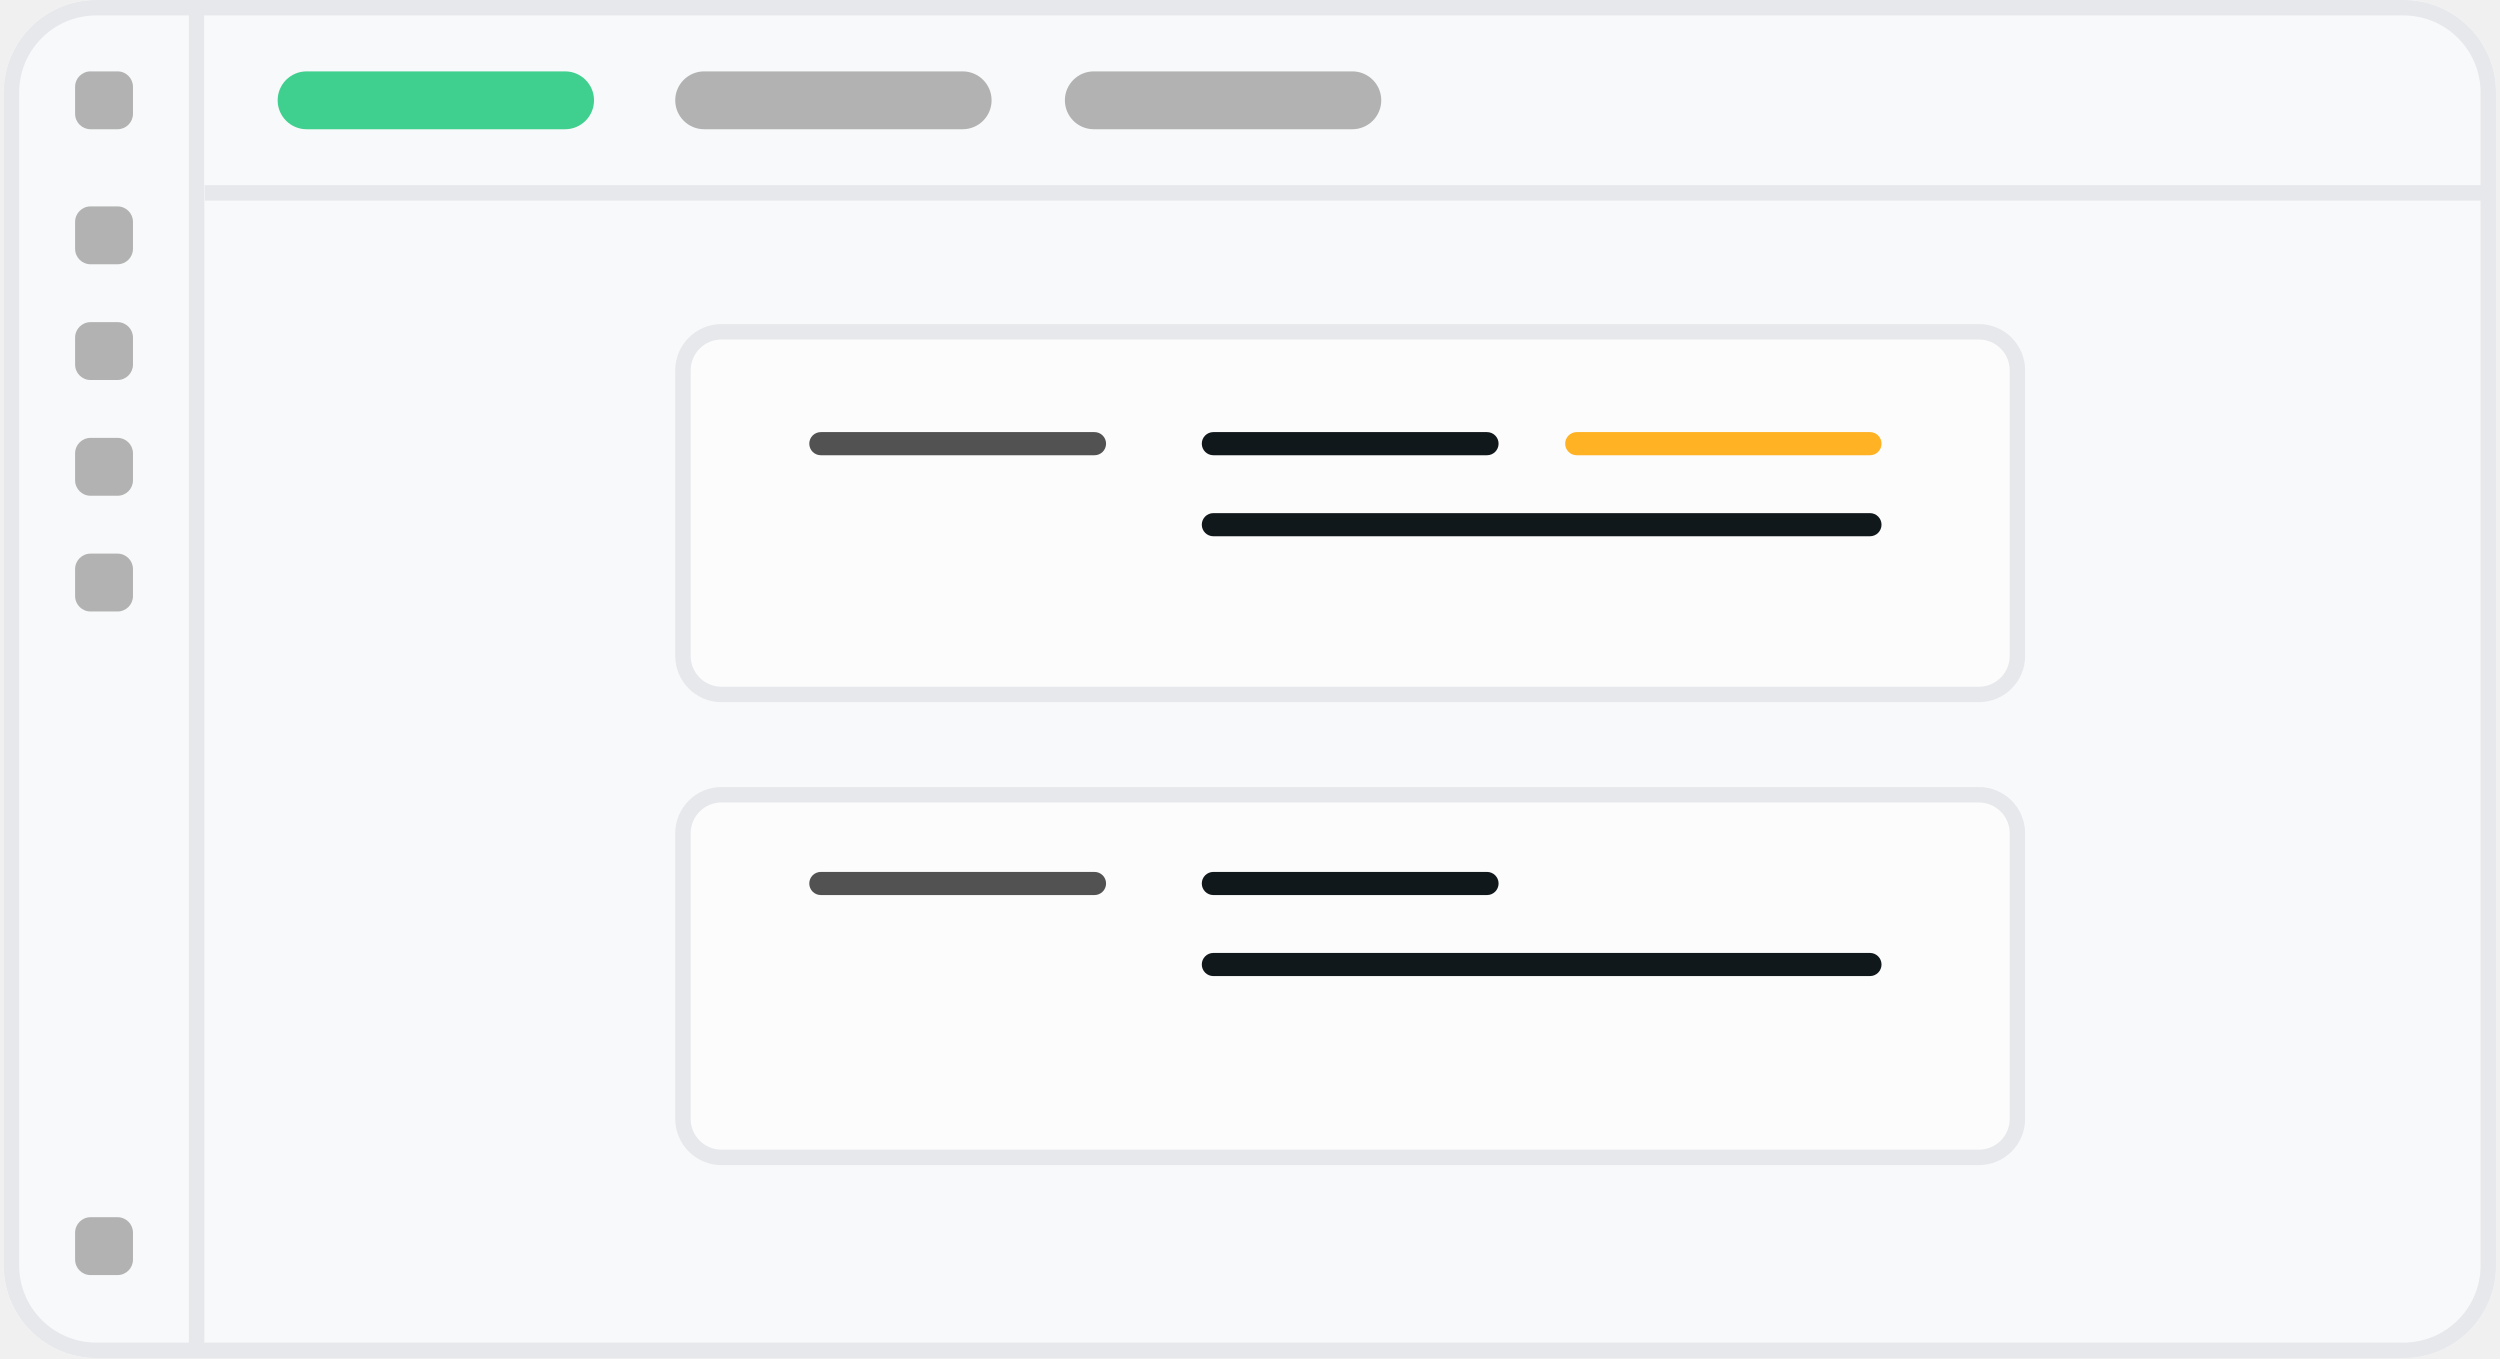
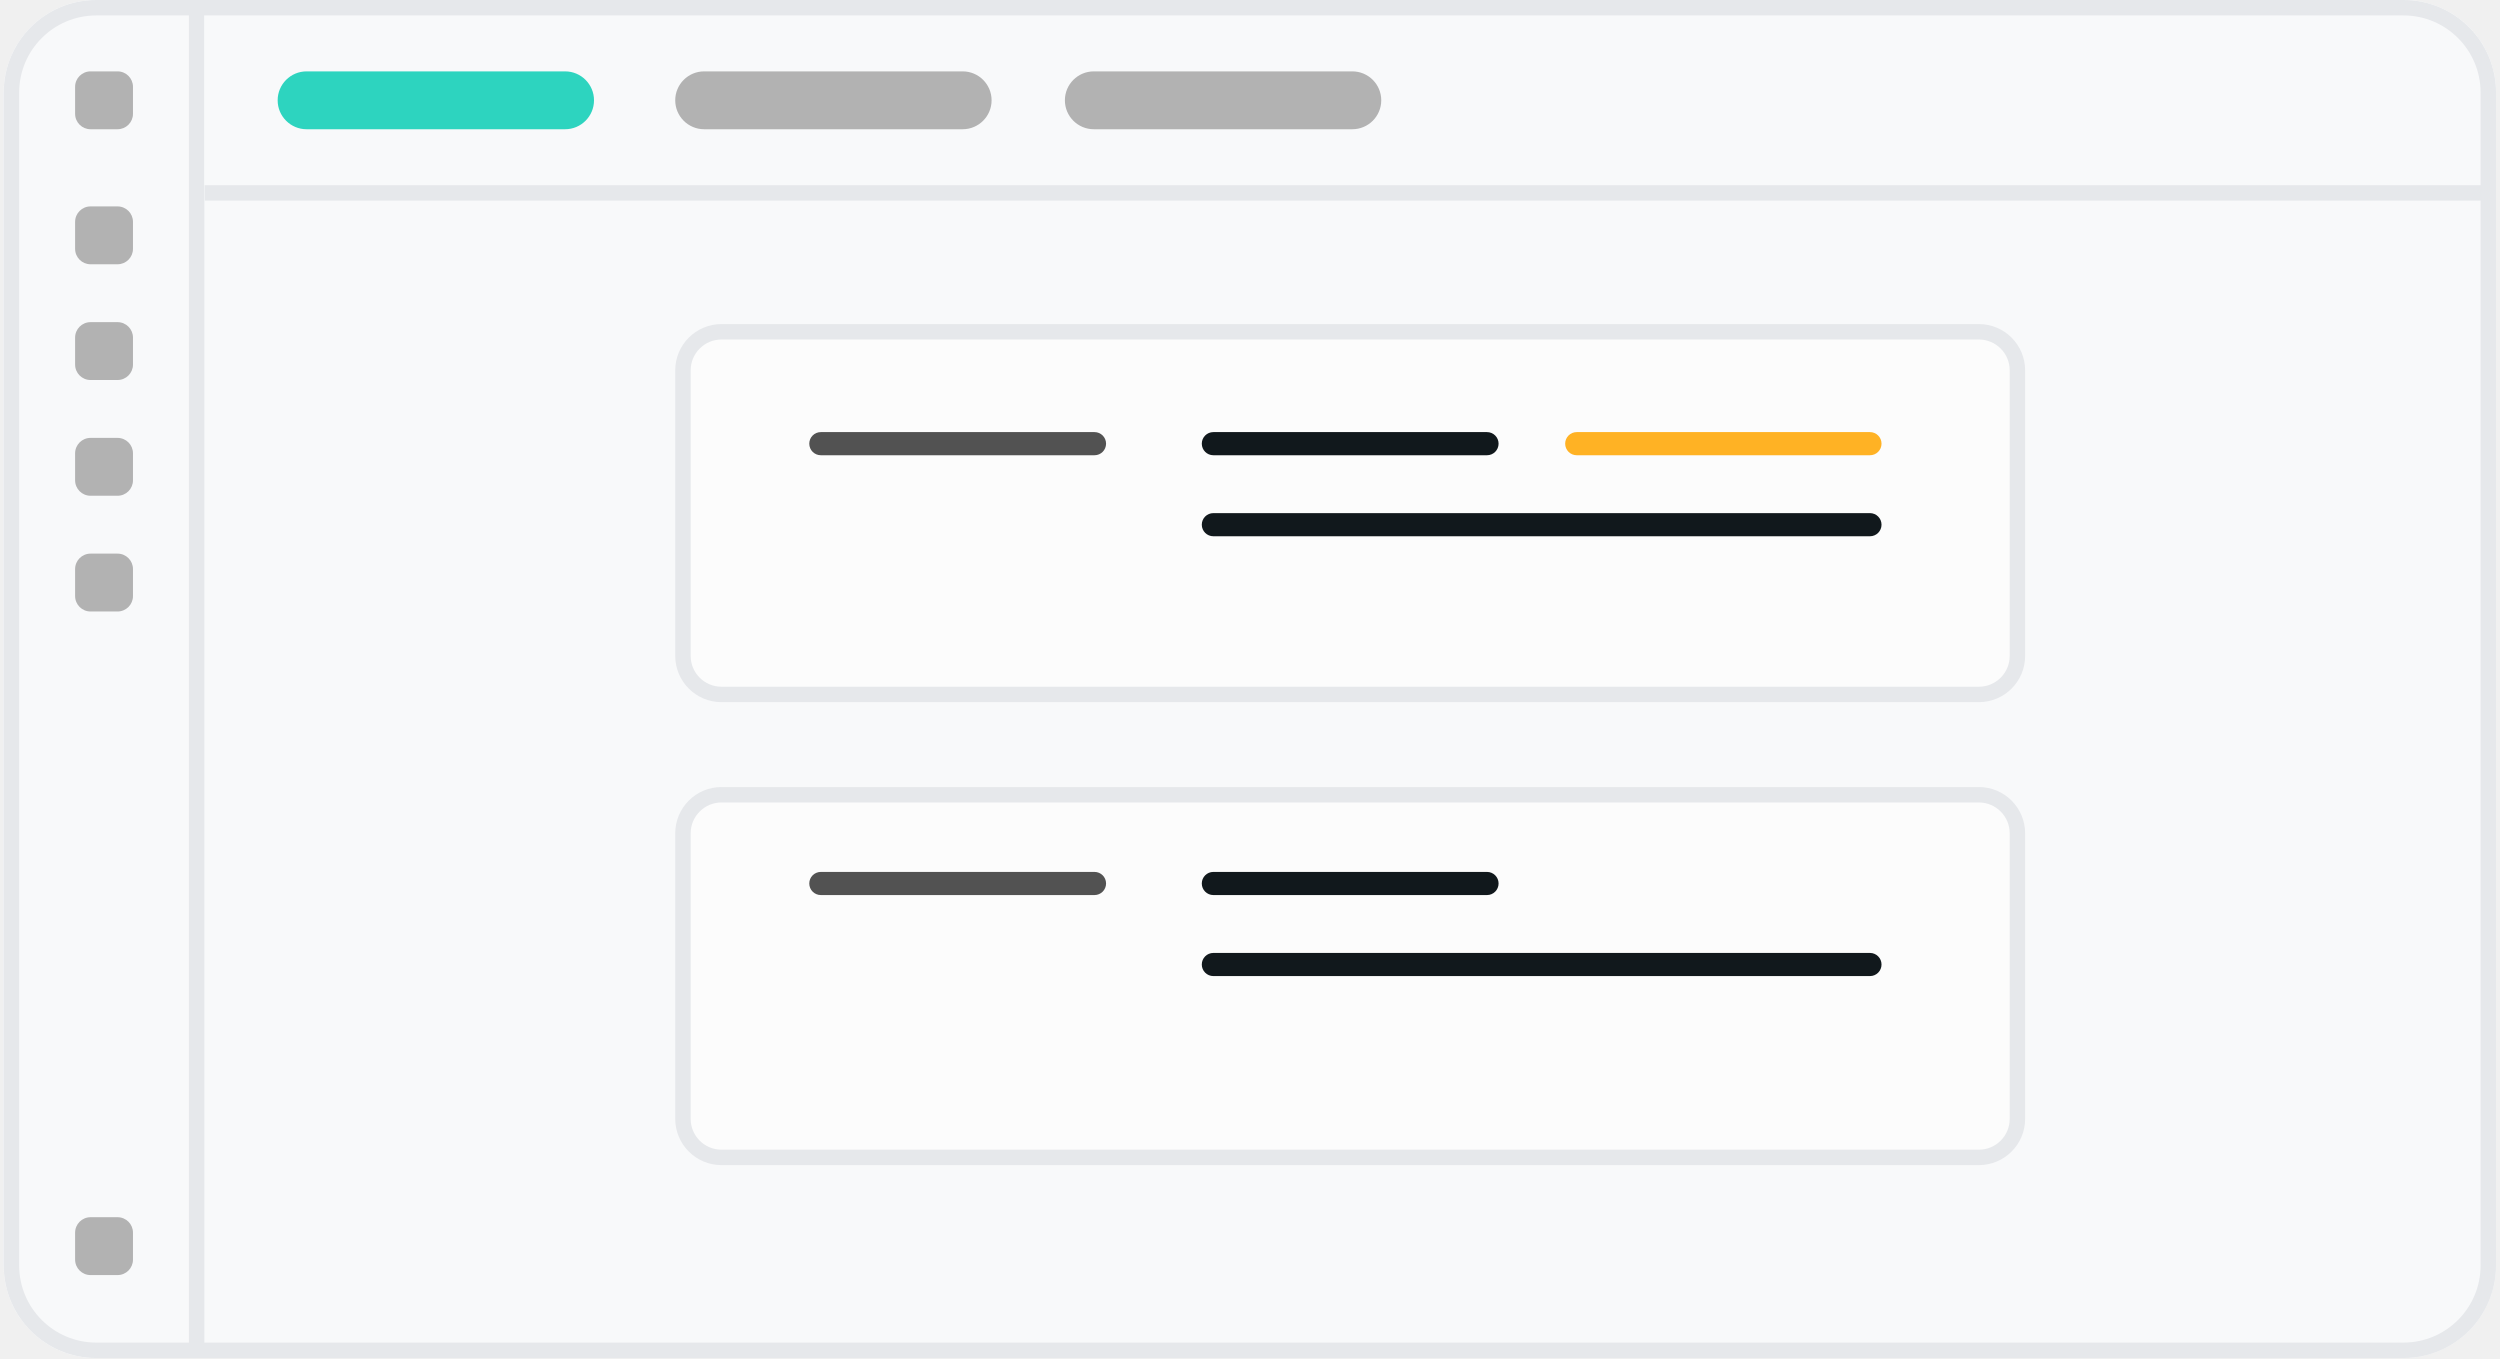
<svg xmlns="http://www.w3.org/2000/svg" viewBox="0 0 162 88" fill="none">
  <g clip-path="url(#clip0_701_65608)">
    <rect x="0.242" width="161.5" height="88" rx="6" fill="#F8F9FA" />
    <mask id="path-3-inside-1_701_65608" fill="white">
      <path d="M0.242 6C0.242 2.686 2.928 0 6.242 0H13.242V88H6.242C2.928 88 0.242 85.314 0.242 82V6Z" />
    </mask>
    <path d="M0.242 6C0.242 2.686 2.928 0 6.242 0H13.242V88H6.242C2.928 88 0.242 85.314 0.242 82V6Z" fill="#F8F9FA" />
    <path d="M0.242 0H13.242H0.242ZM13.242 88H0.242H13.242ZM0.242 88V0V88ZM14.242 0V88H12.242V0H14.242Z" fill="#E6E8EB" mask="url(#path-3-inside-1_701_65608)" />
    <mask id="path-5-inside-2_701_65608" fill="white">
      <path d="M155.742 -2.62268e-07C159.056 -1.17421e-07 161.742 2.686 161.742 6L161.742 13L13.242 13L13.242 -6.49114e-06L155.742 -2.62268e-07Z" />
    </mask>
    <path d="M155.742 -2.62268e-07C159.056 -1.17421e-07 161.742 2.686 161.742 6L161.742 13L13.242 13L13.242 -6.49114e-06L155.742 -2.62268e-07Z" fill="#F8F9FA" />
    <path d="M161.742 0L161.742 13L161.742 0ZM13.242 13L13.242 -6.49114e-06L13.242 13ZM13.242 -6.49114e-06L161.742 0L13.242 -6.49114e-06ZM161.742 14L13.242 14L13.242 12L161.742 12L161.742 14Z" fill="#E6E8EB" mask="url(#path-5-inside-2_701_65608)" />
    <rect x="44.255" y="21.5" width="86.474" height="23.5" rx="2.5" fill="#FCFCFC" stroke="#E6E8EB" />
    <rect x="44.255" y="51.5" width="86.474" height="23.5" rx="2.5" fill="#FCFCFC" stroke="#E6E8EB" />
    <rect x="52.441" y="28" width="19.232" height="1.5" rx="0.75" fill="#525252" />
    <rect x="52.441" y="56.5" width="19.232" height="1.5" rx="0.75" fill="#525252" />
    <rect x="77.876" y="28" width="19.232" height="1.5" rx="0.75" fill="#11181C" />
    <rect x="77.876" y="56.5" width="19.232" height="1.5" rx="0.75" fill="#11181C" />
    <rect x="77.876" y="33.25" width="44.047" height="1.5" rx="0.75" fill="#11181C" />
    <rect x="77.876" y="61.75" width="44.047" height="1.5" rx="0.75" fill="#11181C" />
-     <rect x="17.992" y="4.625" width="20.5" height="3.75" rx="1.875" fill="#3FCF8E" />
+     <rect x="17.992" y="4.625" width="20.5" height="3.75" rx="1.875" fill="#2DD4BF" />
    <rect x="43.755" y="4.625" width="20.5" height="3.75" rx="1.875" fill="#B2B2B2" />
    <rect x="69.005" y="4.625" width="20.5" height="3.75" rx="1.875" fill="#B2B2B2" />
    <rect x="101.423" y="28" width="20.5" height="1.5" rx="0.75" fill="#FFB224" />
    <rect x="4.867" y="4.625" width="3.75" height="3.75" rx="1" fill="#B2B2B2" />
    <rect x="4.867" y="13.375" width="3.75" height="3.75" rx="1" fill="#B2B2B2" />
    <rect x="4.867" y="20.875" width="3.75" height="3.75" rx="1" fill="#B2B2B2" />
    <rect x="4.867" y="28.375" width="3.75" height="3.75" rx="1" fill="#B2B2B2" />
    <rect x="4.867" y="35.875" width="3.75" height="3.75" rx="1" fill="#B2B2B2" />
    <rect x="4.867" y="78.875" width="3.75" height="3.75" rx="1" fill="#B2B2B2" />
  </g>
  <rect x="0.742" y="0.5" width="160.5" height="87" rx="5.5" stroke="#E6E8EB" />
  <defs>
    <clipPath id="clip0_701_65608">
      <rect x="0.242" width="161.5" height="88" rx="6" fill="white" />
    </clipPath>
  </defs>
</svg>
